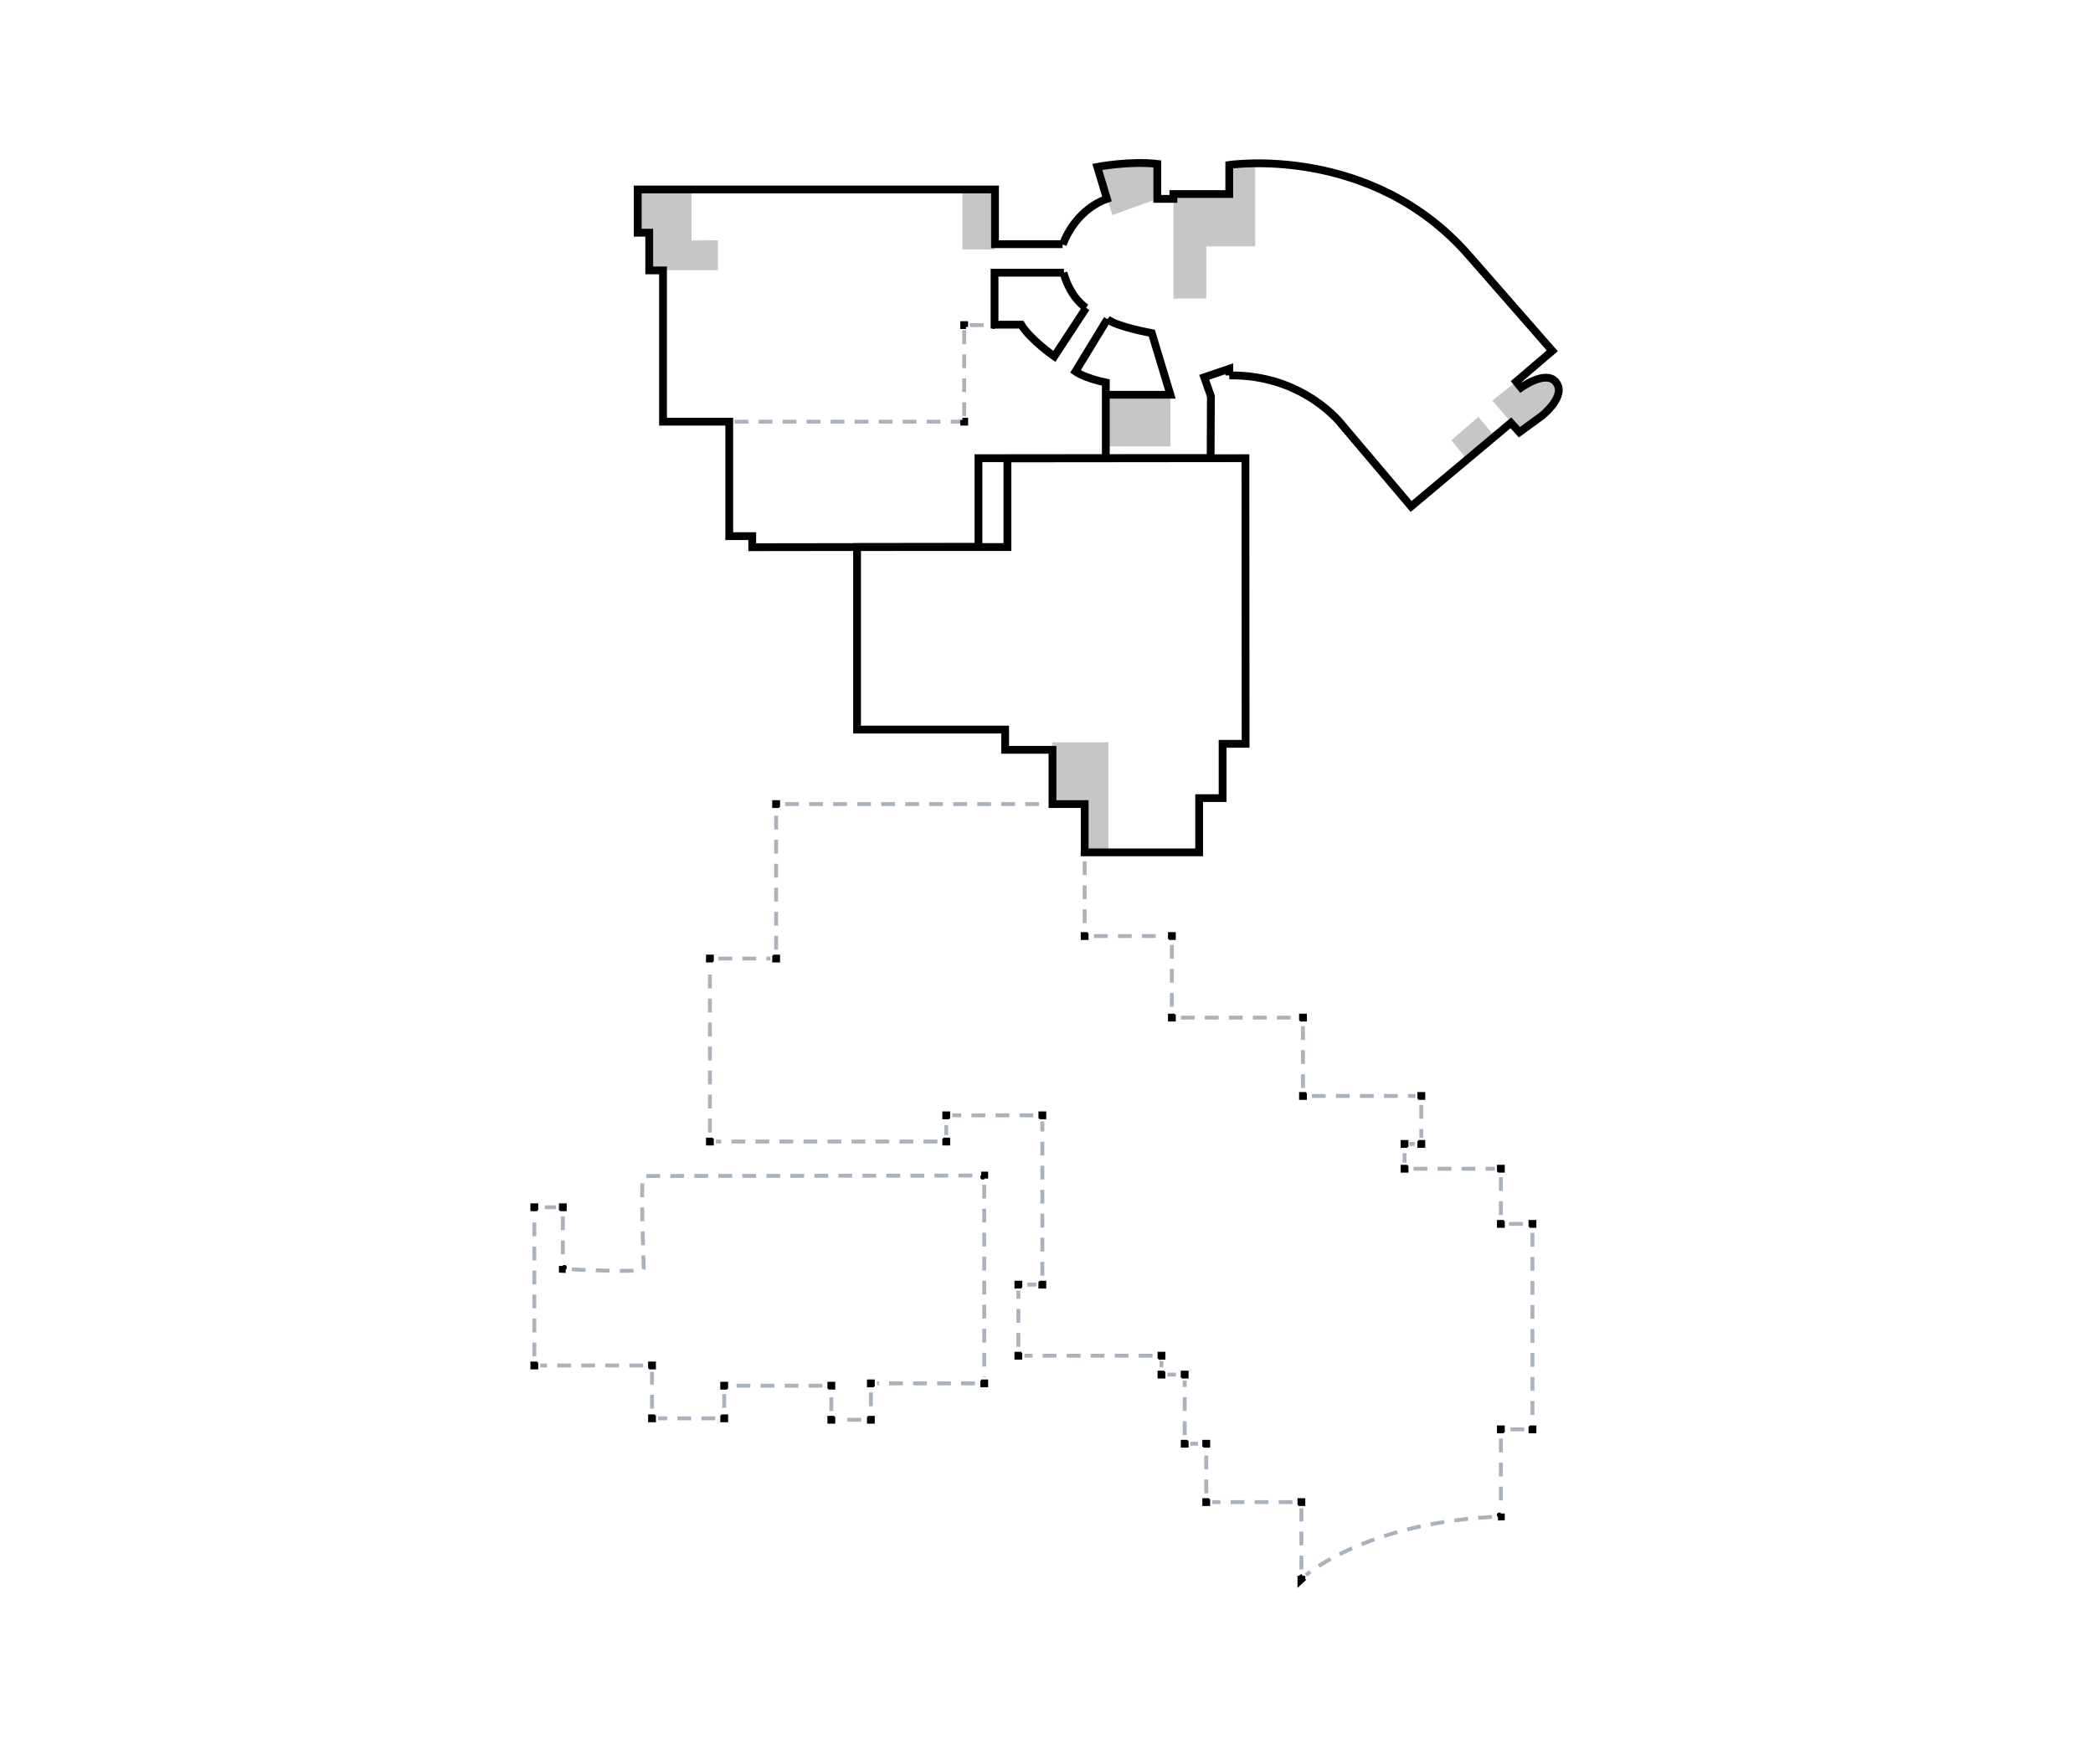
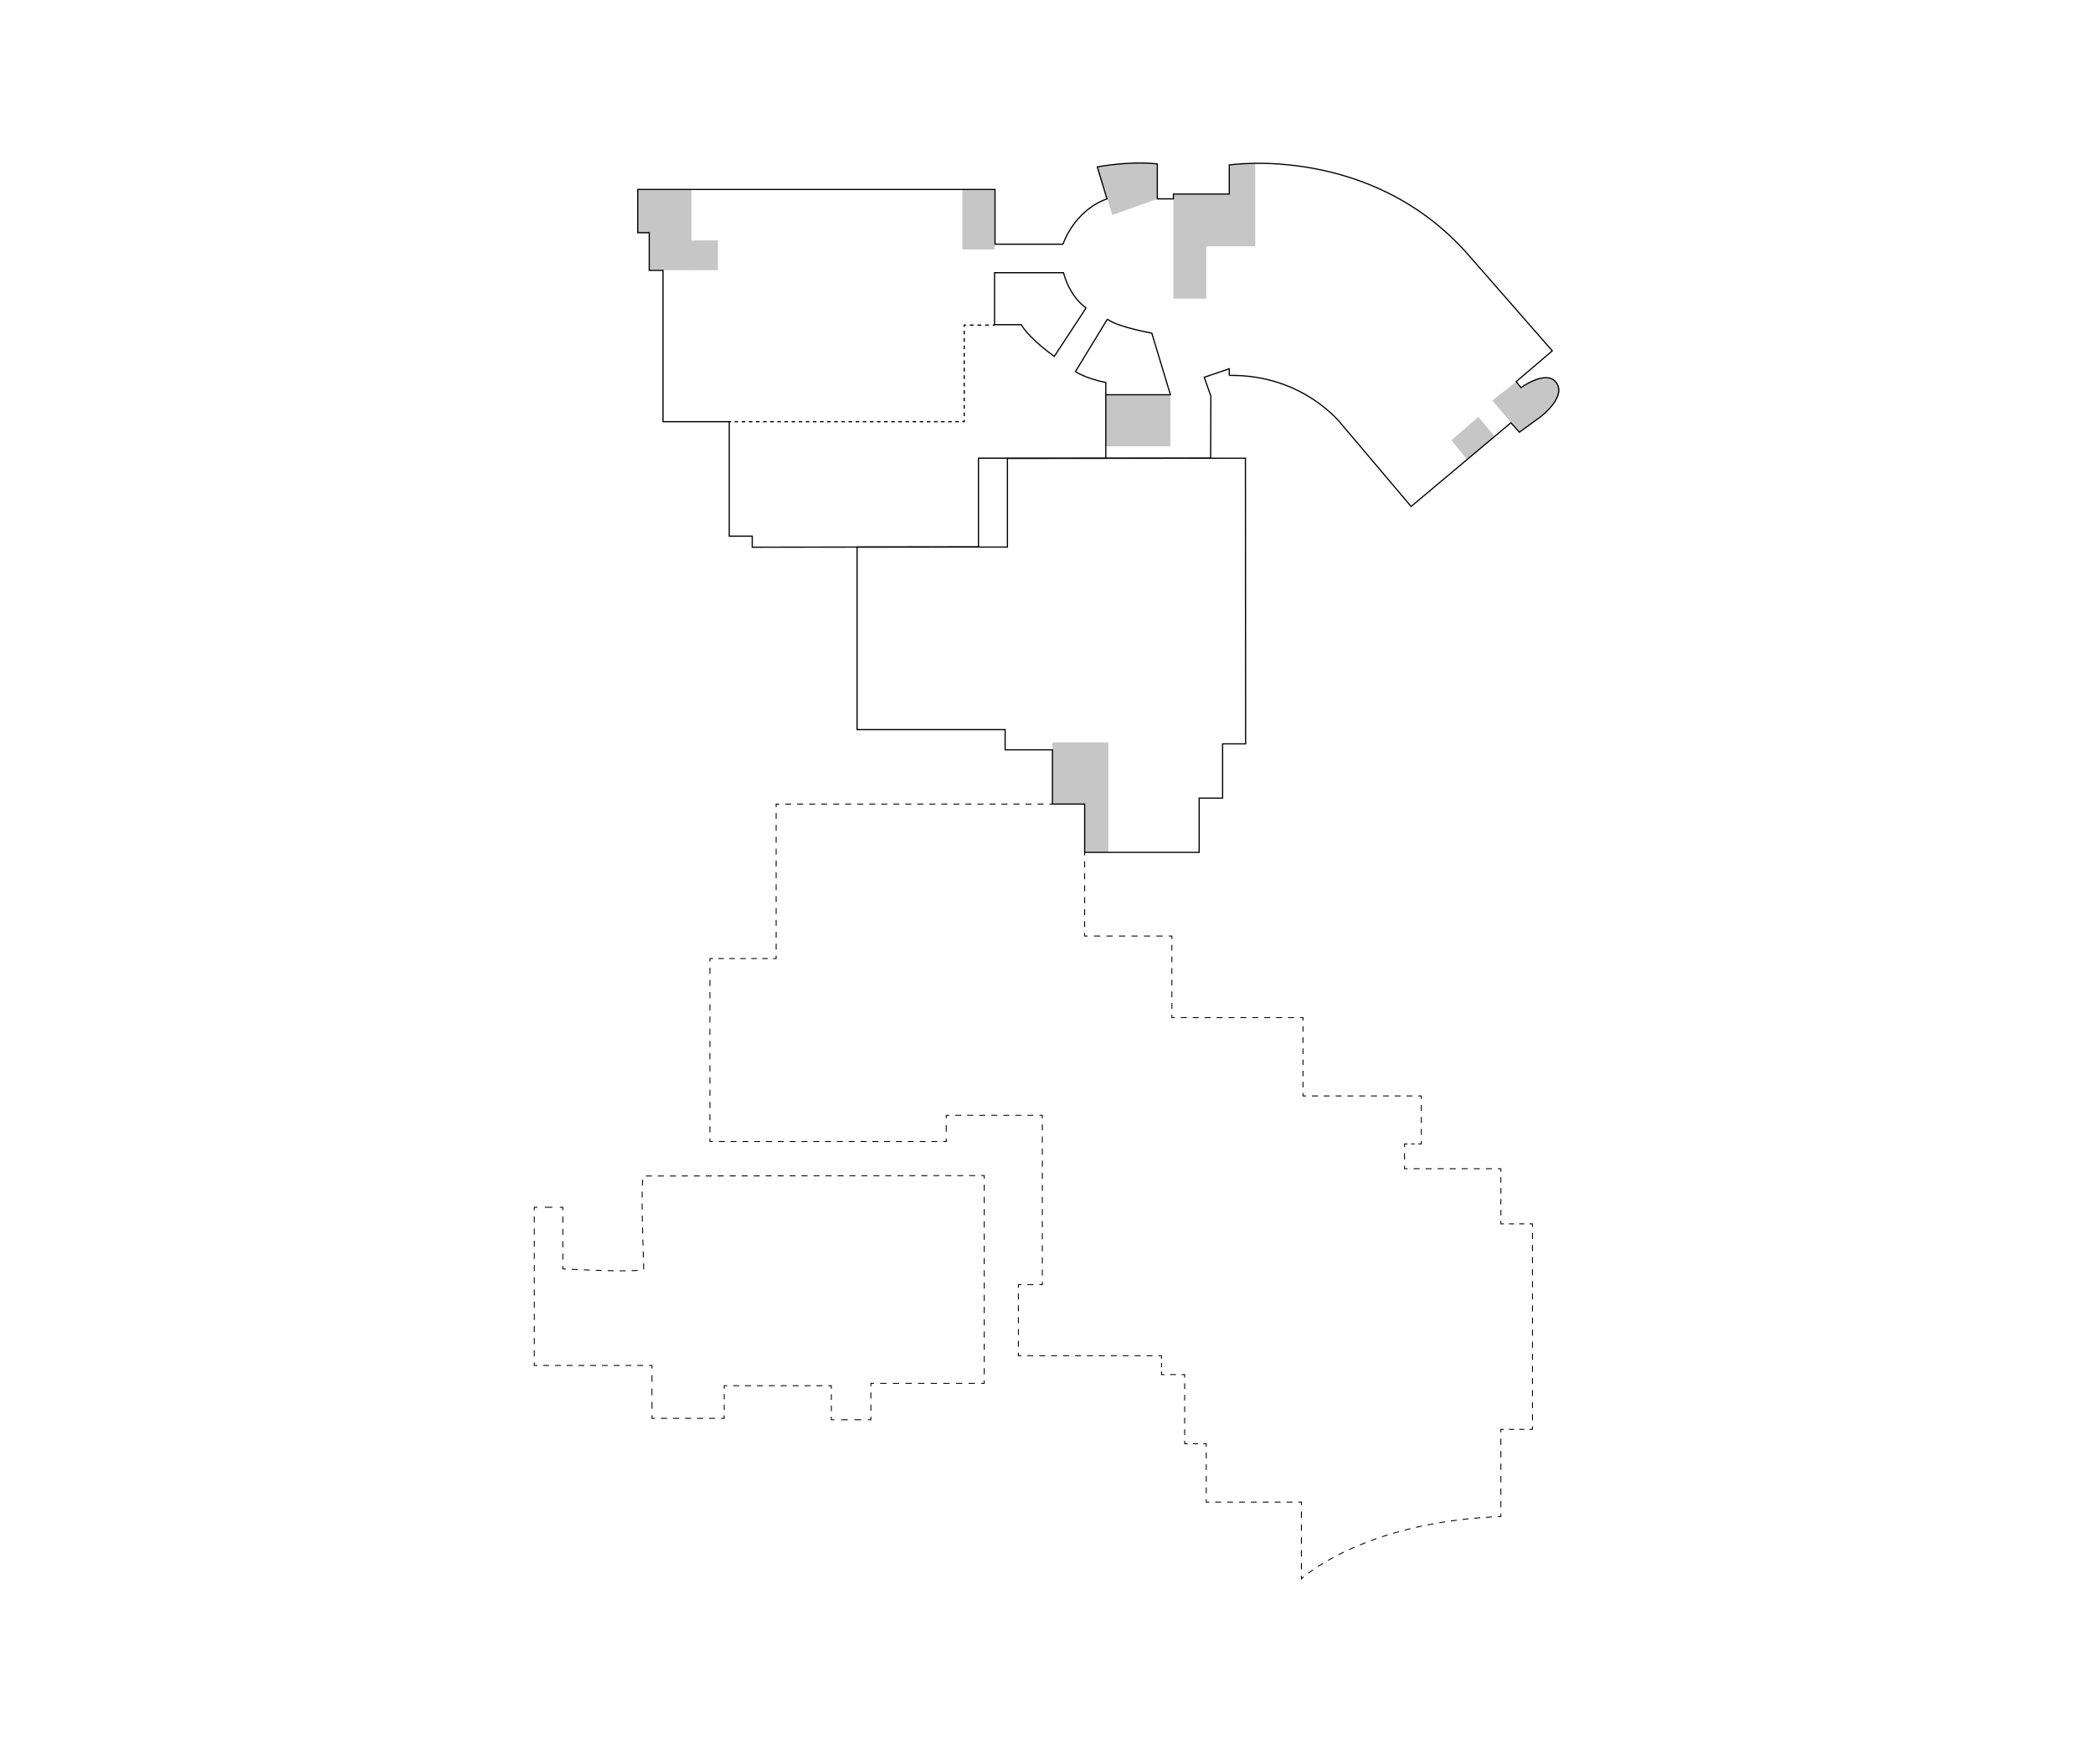
<svg xmlns="http://www.w3.org/2000/svg" viewBox="0 0 6973.28 5874.38">
  <defs>
    <style>
-     .cls-1 { stroke-dasharray: 46 34; fill: none; stroke: #aab2bd; stroke-miterlimit: 10; stroke-width: 13px; }
-     .cls-2 { fill: none; stroke: #aab2bd; stroke-miterlimit: 10; stroke-width: 13px; stroke-dasharray: 46 34; }
-     .cls-3 { fill: none; stroke: #000; stroke-miterlimit: 10; stroke-width: 26px; }
-     .cls-4 { fill: none; stroke: #aab2bd; stroke-miterlimit: 10; stroke-width: 13px; stroke-dasharray: 46 34; }
-     .cls-5 { fill: none; stroke: #aab2bd; stroke-miterlimit: 10; stroke-width: 13px; stroke-dasharray: 46 34; }
-     .cls-6 { fill: none; stroke: #aab2bd; stroke-miterlimit: 10; stroke-width: 13px; stroke-dasharray: 46 34; }
-     .cls-7 { fill: none; stroke: #aab2bd; stroke-miterlimit: 10; stroke-width: 13px; stroke-dasharray: 46 34; }
-     .cls-8 { fill: none; stroke: #aab2bd; stroke-miterlimit: 10; stroke-width: 13px; stroke-dasharray: 46 34; }
-     .cls-9 { fill: none; stroke: #aab2bd; stroke-miterlimit: 10; stroke-width: 13px; stroke-dasharray: 46 34; }
-     .cls-10 { fill: none; stroke: #aab2bd; stroke-miterlimit: 10; stroke-width: 13px; stroke-dasharray: 46 34; }
-     .cls-11 { fill: none; stroke: #aab2bd; stroke-miterlimit: 10; stroke-width: 13px; stroke-dasharray: 46 34; }
-     .cls-12 { fill: none; stroke: #aab2bd; stroke-miterlimit: 10; stroke-width: 13px; stroke-dasharray: 46 34; }
-     .cls-13 { fill: none; stroke: #aab2bd; stroke-miterlimit: 10; stroke-width: 13px; stroke-dasharray: 46 34; }
-     .cls-14 { fill: none; stroke: #aab2bd; stroke-miterlimit: 10; stroke-width: 13px; stroke-dasharray: 46 34; }
-     .cls-15 { fill: none; stroke: #aab2bd; stroke-miterlimit: 10; stroke-width: 13px; stroke-dasharray: 46 34; }
-     .cls-16 { fill: none; stroke: #aab2bd; stroke-miterlimit: 10; stroke-width: 13px; stroke-dasharray: 46 34; }
-     .cls-17 { fill: none; stroke: #aab2bd; stroke-miterlimit: 10; stroke-width: 13px; stroke-dasharray: 46 34; }
-     .cls-18 { fill: none; stroke: #aab2bd; stroke-miterlimit: 10; stroke-width: 13px; stroke-dasharray: 46 34; }
-     .cls-19 { fill: none; stroke: #aab2bd; stroke-miterlimit: 10; stroke-width: 13px; stroke-dasharray: 46 34; }
-     .cls-20 { fill: none; stroke: #aab2bd; stroke-miterlimit: 10; stroke-width: 13px; stroke-dasharray: 46 34; }
-     .cls-21 { fill: none; stroke: #aab2bd; stroke-miterlimit: 10; stroke-width: 13px; stroke-dasharray: 46 34; }
-     .cls-22 { fill: none; stroke: #aab2bd; stroke-miterlimit: 10; stroke-width: 13px; stroke-dasharray: 46 34; }
-     .cls-23 { fill: none; stroke: #000; stroke-miterlimit: 10; stroke-width: 26px; }
-     .cls-24 { fill: none; stroke: #aab2bd; stroke-miterlimit: 10; stroke-width: 13px; stroke-dasharray: 46 34; }
-     .cls-25 { fill: none; stroke: #aab2bd; stroke-miterlimit: 10; stroke-width: 13px; stroke-dasharray: 46 34; }
-     .cls-26 { fill: none; stroke: #aab2bd; stroke-miterlimit: 10; stroke-width: 13px; stroke-dasharray: 46 34; }
-     .cls-27 { fill: none; stroke: #aab2bd; stroke-miterlimit: 10; stroke-width: 13px; stroke-dasharray: 46 34; }
-     .cls-28 { fill: none; stroke: #aab2bd; stroke-miterlimit: 10; stroke-width: 13px; stroke-dasharray: 46 34; }
-     .cls-29 { fill: none; stroke: #aab2bd; stroke-miterlimit: 10; stroke-width: 13px; stroke-dasharray: 46 34; }
-     .cls-30 { fill: none; stroke: #aab2bd; stroke-miterlimit: 10; stroke-width: 13px; stroke-dasharray: 46 34; }
-     .cls-31 { fill: none; stroke: #aab2bd; stroke-miterlimit: 10; stroke-width: 13px; stroke-dasharray: 46 34; }
-     .cls-32 { fill: none; stroke: #aab2bd; stroke-miterlimit: 10; stroke-width: 13px; stroke-dasharray: 46 34; }
-     .cls-33 { fill: none; stroke: #aab2bd; stroke-miterlimit: 10; stroke-width: 13px; stroke-dasharray: 46 34; }
-     .cls-34 { fill: none; stroke: #aab2bd; stroke-miterlimit: 10; stroke-width: 13px; stroke-dasharray: 46 34; }
-     .cls-35 { fill: none; stroke: #aab2bd; stroke-miterlimit: 10; stroke-width: 13px; stroke-dasharray: 46 34; }
-     .cls-36 { fill: none; stroke: #aab2bd; stroke-miterlimit: 10; stroke-width: 13px; stroke-dasharray: 46 34; }
-     .cls-37 { fill: none; stroke: #aab2bd; stroke-miterlimit: 10; stroke-width: 13px; stroke-dasharray: 46 34; }
-     .cls-38 { fill: none; stroke: #aab2bd; stroke-miterlimit: 10; stroke-width: 13px; stroke-dasharray: 46 34; }
-     .cls-39 { fill: none; stroke: #aab2bd; stroke-miterlimit: 10; stroke-width: 13px; stroke-dasharray: 46 34; }
-     .cls-40 { fill: none; stroke: #aab2bd; stroke-miterlimit: 10; stroke-width: 13px; stroke-dasharray: 46 34; }
-     .cls-41 { fill: none; stroke: #aab2bd; stroke-miterlimit: 10; stroke-width: 13px; stroke-dasharray: 46 34; }
-     .cls-42 { fill: none; stroke: #aab2bd; stroke-miterlimit: 10; stroke-width: 13px; stroke-dasharray: 46 34; }
-     .cls-43 { fill: none; stroke: #aab2bd; stroke-miterlimit: 10; stroke-width: 13px; stroke-dasharray: 46 34; }
-     .cls-44 { fill: none; stroke: #aab2bd; stroke-miterlimit: 10; stroke-width: 13px; stroke-dasharray: 46 34; }
-     .cls-45 { fill: none; stroke: #aab2bd; stroke-miterlimit: 10; stroke-width: 13px; stroke-dasharray: 46 34; }
-     .cls-46 { fill: none; stroke: #aab2bd; stroke-miterlimit: 10; stroke-width: 13px; stroke-dasharray: 46 34; }
-     .cls-47 { fill: none; stroke: #aab2bd; stroke-miterlimit: 10; stroke-width: 13px; stroke-dasharray: 46 34; }
-     .cls-48 { fill: none; stroke: #aab2bd; stroke-miterlimit: 10; stroke-width: 13px; stroke-dasharray: 46 34; }
-     .cls-49 { fill: none; stroke: #aab2bd; stroke-miterlimit: 10; stroke-width: 13px; stroke-dasharray: 46 34; }
-     .cls-50 { fill: none; stroke: #aab2bd; stroke-miterlimit: 10; stroke-width: 13px; stroke-dasharray: 46 34; }
-     .cls-51 { fill: none; stroke: #aab2bd; stroke-miterlimit: 10; stroke-width: 13px; stroke-dasharray: 46 34; }
-     .cls-52 { fill: none; stroke: #aab2bd; stroke-miterlimit: 10; stroke-width: 13px; stroke-dasharray: 46 34; }
-     .cls-53 { fill: #c6c6c6; }
-   </style>
+       .cls-1 {
+         stroke-dasharray: 0 0 17.04 17.04;
+       }
+ 
+       .cls-1, .cls-2, .cls-3, .cls-4, .cls-5, .cls-6, .cls-7, .cls-8, .cls-9, .cls-10, .cls-11, .cls-12, .cls-13, .cls-14, .cls-15, .cls-16, .cls-17, .cls-18, .cls-19, .cls-20, .cls-21, .cls-22, .cls-23, .cls-24, .cls-25, .cls-26, .cls-27, .cls-28, .cls-29, .cls-30, .cls-31, .cls-32, .cls-33, .cls-34, .cls-35, .cls-36, .cls-37, .cls-38, .cls-39, .cls-40, .cls-41, .cls-42, .cls-43, .cls-44, .cls-45, .cls-46, .cls-47, .cls-48, .cls-49, .cls-50, .cls-51, .cls-52 {
+         fill: none;
+         stroke: #000;
+         stroke-miterlimit: 10;
+       }
+ 
+       .cls-1, .cls-2, .cls-5, .cls-6, .cls-7, .cls-8, .cls-9, .cls-10, .cls-12, .cls-13, .cls-14, .cls-15, .cls-16, .cls-17, .cls-18, .cls-19, .cls-20, .cls-21, .cls-22, .cls-23, .cls-24, .cls-25, .cls-27, .cls-28, .cls-29, .cls-30, .cls-31, .cls-32, .cls-33, .cls-34, .cls-35, .cls-36, .cls-37, .cls-38, .cls-39, .cls-40, .cls-41, .cls-42, .cls-43, .cls-44, .cls-45, .cls-46, .cls-47, .cls-48, .cls-49, .cls-50, .cls-51, .cls-52 {
+         stroke-width: 3px;
+       }
+ 
+       .cls-2 {
+         stroke-dasharray: 0 0 19.68 19.68;
+       }
+ 
+       .cls-3, .cls-4, .cls-11, .cls-26 {
+         stroke-width: 4px;
+       }
+ 
+       .cls-4 {
+         stroke-dasharray: 0 0 0 0 0 0 11.86 11.86;
+       }
+ 
+       .cls-5 {
+         stroke-dasharray: 0 0 19.59 19.59;
+       }
+ 
+       .cls-6 {
+         stroke-dasharray: 0 0 20.82 20.82;
+       }
+ 
+       .cls-7 {
+         stroke-dasharray: 0 0 19.79 19.79;
+       }
+ 
+       .cls-8 {
+         stroke-dasharray: 0 0 20.15 20.15;
+       }
+ 
+       .cls-9 {
+         stroke-dasharray: 0 0 22.31 22.31;
+       }
+ 
+       .cls-10 {
+         stroke-dasharray: 0 0 22.35 22.35;
+       }
+ 
+       .cls-11 {
+         stroke-dasharray: 0 0 0 0 0 0 12.39 12.39;
+       }
+ 
+       .cls-12 {
+         stroke-dasharray: 0 0 18.71 18.71;
+       }
+ 
+       .cls-13 {
+         stroke-dasharray: 0 0 20.86 20.86;
+       }
+ 
+       .cls-14 {
+         stroke-dasharray: 0 0 19.13 19.13;
+       }
+ 
+       .cls-15 {
+         stroke-dasharray: 0 0 20.07 20.07;
+       }
+ 
+       .cls-16 {
+         stroke-dasharray: 0 0 19.86 19.86;
+       }
+ 
+       .cls-17 {
+         stroke-dasharray: 0 0 19.85 19.85;
+       }
+ 
+       .cls-18 {
+         stroke-dasharray: 0 0 20.02 20.02;
+       }
+ 
+       .cls-19 {
+         stroke-dasharray: 0 0 20.59 20.59;
+       }
+ 
+       .cls-20 {
+         stroke-dasharray: 0 0 17.75 17.75;
+       }
+ 
+       .cls-21 {
+         stroke-dasharray: 0 0 19.97 19.97;
+       }
+ 
+       .cls-22 {
+         stroke-dasharray: 0 0 19.7 19.7;
+       }
+ 
+       .cls-24 {
+         stroke-dasharray: 0 0 20.24 20.24;
+       }
+ 
+       .cls-25 {
+         stroke-dasharray: 0 0 20.14 20.14;
+       }
+ 
+       .cls-26 {
+         stroke-dasharray: 0 0 0 0 0 0 12.73 12.73;
+       }
+ 
+       .cls-27 {
+         stroke-dasharray: 0 0 19.8 19.8;
+       }
+ 
+       .cls-28 {
+         stroke-dasharray: 0 0 19.36 19.36;
+       }
+ 
+       .cls-29 {
+         stroke-dasharray: 0 0 18.54 18.54;
+       }
+ 
+       .cls-30 {
+         stroke-dasharray: 0 0 21.43 21.43;
+       }
+ 
+       .cls-31 {
+         stroke-dasharray: 0 0 20.38 20.38;
+       }
+ 
+       .cls-32 {
+         stroke-dasharray: 0 0 20.33 20.33;
+       }
+ 
+       .cls-33 {
+         stroke-dasharray: 0 0 24.99 24.99;
+       }
+ 
+       .cls-34 {
+         stroke-dasharray: 0 0 20.8 20.8;
+       }
+ 
+       .cls-35 {
+         stroke-dasharray: 0 0 21.04 21.04;
+       }
+ 
+       .cls-36 {
+         stroke-dasharray: 0 0 11.98 11.98;
+       }
+ 
+       .cls-37 {
+         stroke-dasharray: 0 0 20.05 20.05;
+       }
+ 
+       .cls-38 {
+         stroke-dasharray: 0 0 14.3 14.3;
+       }
+ 
+       .cls-39 {
+         stroke-dasharray: 0 0 19.82 19.82;
+       }
+ 
+       .cls-40 {
+         stroke-dasharray: 0 0 22.44 22.44;
+       }
+ 
+       .cls-41 {
+         stroke-dasharray: 0 0 19.65 19.65;
+       }
+ 
+       .cls-42 {
+         stroke-dasharray: 0 0 19.95 19.95;
+       }
+ 
+       .cls-43 {
+         stroke-dasharray: 0 0 20.01 20.01;
+       }
+ 
+       .cls-44 {
+         stroke-dasharray: 0 0 18.2 18.2;
+       }
+ 
+       .cls-45 {
+         stroke-dasharray: 0 0 19.08 19.08;
+       }
+ 
+       .cls-46 {
+         stroke-dasharray: 0 0 19.91 19.91;
+       }
+ 
+       .cls-53 {
+         fill: #c6c6c6;
+       }
+ 
+       .cls-47 {
+         stroke-dasharray: 0 0 20.28 20.28;
+       }
+ 
+       .cls-48 {
+         stroke-dasharray: 0 0 19.71 19.71;
+       }
+ 
+       .cls-49 {
+         stroke-dasharray: 0 0 17.31 17.31;
+       }
+ 
+       .cls-50 {
+         stroke-dasharray: 0 0 19.96 19.96;
+       }
+ 
+       .cls-51 {
+         stroke-dasharray: 0 0 19.38 19.38;
+       }
+ 
+       .cls-52 {
+         stroke-dasharray: 0 0 18.24 18.24;
+       }
+     </style>
  </defs>
  <g id="mob_L1" data-name="mob L1">
    <g id="Layer_3" data-name="Layer 3">
      <polygon class="cls-53" points="3909.45 646.47 3909.45 994.98 4018.98 994.98 4018.98 740.68 4100.94 740.68 4100.94 646.47 3909.45 646.47" />
      <path class="cls-53" d="m3855.83,546.13v116.43l-150.02,53.95-49.9-160.42s159.57-23.49,199.91-9.96h.01Z" />
      <path class="cls-53" d="m4018.98,820.73h163.15v-277.68l-86.55,6.52.77,96.14-47.49,48.26s-60.51,26.04-60.51,29.11,16.85,79.66,16.85,79.66l13.79,18h0Z" />
      <path class="cls-53" d="m4979.34,1454.33c.45-.38-53.73-65.39-53.73-65.39l-89.87,77.62,51.88,64.7,91.72-76.93h0Z" />
      <path class="cls-53" d="m5051.49,1271.49l16.09,19.91s72-61.27,116.17-18.38-43.86,109.97-43.86,109.97l-77.67,57.01-90.09-105.61,79.37-62.9h0Z" />
      <rect class="cls-53" x="3684.26" y="1315.15" width="215.23" height="171.83" />
    </g>
    <g id="Layer_2" data-name="Layer 2">
      <path class="cls-3" d="m3684.25,1526.55h349.28l.77-206.81-22.21-62.81,83.49-28.34v22.2" />
      <path class="cls-3" d="m3689.61,1063.15c29.87,25.53,147.83,46.72,147.83,46.72l62.04,205.28h-215.23" />
      <path class="cls-3" d="m3543.15,908.53c23.83,86.19,75.55,117.27,75.55,117.27" />
      <path class="cls-3" d="m4095.58,1250.81c248.17-3.83,374.55,163.15,374.55,163.15l231.32,273.45,332.43-278.81,28.34,31.4,73.53-53.62s87.57-67.91,46.72-114.89c-33.7-38.75-114.89,19.91-114.89,19.91l-16.09-19.91,120.26-102.64-277.28-317.11c-325.28-373.79-798.89-302.18-798.89-302.18v96.9h-186.13v16.09h-53.62v-116.43c-92.68-10.72-199.91,9.96-199.91,9.96l32.17,106.47c-111.06,39.83-147.06,152.43-147.06,152.43" />
    </g>
  </g>
  <g id="LEVEL_1_DASH" data-name="LEVEL 1 DASH">
    <g>
      <line class="cls-23" x1="3613.75" y1="2839.8" x2="3613.75" y2="2849.8" />
      <line class="cls-46" x1="3613.75" y1="2869.71" x2="3613.75" y2="3098.69" />
      <polyline class="cls-23" points="3613.75 3108.65 3613.75 3118.65 3623.75 3118.65" />
      <line class="cls-6" x1="3644.56" y1="3118.65" x2="3883.96" y2="3118.65" />
      <polyline class="cls-23" points="3894.37 3118.65 3904.37 3118.65 3904.37 3128.65" />
      <line class="cls-28" x1="3904.37" y1="3148.01" x2="3904.37" y2="3370.67" />
      <polyline class="cls-23" points="3904.37 3380.35 3904.37 3390.35 3914.37 3390.35" />
      <line class="cls-17" x1="3934.22" y1="3390.35" x2="4321.28" y2="3390.35" />
      <polyline class="cls-23" points="4331.21 3390.35 4341.21 3390.35 4341.21 3400.35" />
      <line class="cls-29" x1="4341.21" y1="3418.89" x2="4341.21" y2="3632.13" />
      <polyline class="cls-23" points="4341.21 3641.4 4341.21 3651.4 4351.21 3651.4" />
      <line class="cls-22" x1="4370.9" y1="3651.4" x2="4715.58" y2="3651.4" />
      <polyline class="cls-23" points="4725.43 3651.4 4735.43 3651.4 4735.43 3661.4" />
      <line class="cls-21" x1="4735.43" y1="3681.37" x2="4735.43" y2="3791.22" />
      <polyline class="cls-23" points="4735.43 3801.21 4735.43 3811.21 4725.43 3811.21" />
      <line class="cls-36" x1="4713.45" y1="3811.21" x2="4695.48" y2="3811.21" />
      <polyline class="cls-23" points="4689.49 3811.21 4679.49 3811.21 4679.49 3821.21" />
      <line class="cls-13" x1="4679.49" y1="3842.07" x2="4679.49" y2="3873.36" />
      <polyline class="cls-23" points="4679.49 3883.79 4679.49 3893.79 4689.49 3893.79" />
      <line class="cls-15" x1="4709.56" y1="3893.79" x2="4980.44" y2="3893.79" />
      <polyline class="cls-23" points="4990.47 3893.79 5000.47 3893.79 5000.47 3903.79" />
      <line class="cls-44" x1="5000.47" y1="3921.98" x2="5000.47" y2="4058.48" />
      <polyline class="cls-23" points="5000.47 4067.58 5000.47 4077.58 5010.47 4077.58" />
      <line class="cls-1" x1="5027.52" y1="4077.58" x2="5087.17" y2="4077.58" />
      <polyline class="cls-23" points="5095.69 4077.58 5105.69 4077.58 5105.69 4087.58" />
      <line class="cls-25" x1="5105.69" y1="4107.71" x2="5105.69" y2="4742.07" />
      <polyline class="cls-23" points="5105.69 4752.14 5105.69 4762.14 5095.69 4762.14" />
      <line class="cls-1" x1="5078.64" y1="4762.14" x2="5018.99" y2="4762.14" />
      <polyline class="cls-23" points="5010.47 4762.14 5000.47 4762.14 5000.47 4772.14" />
      <line class="cls-34" x1="5000.47" y1="4792.94" x2="5000.47" y2="5032.09" />
      <path class="cls-23" d="m5000.47,5042.49v10c-3.34.13-6.67.28-9.99.43" />
      <path class="cls-41" d="m4970.86,5053.92c-372.54,21.15-566.79,151.93-619.8,193.6" />
      <path class="cls-23" d="m4343.42,5253.69c-5.05,4.21-7.54,6.57-7.54,6.57v-10" />
      <line class="cls-30" x1="4335.89" y1="5228.83" x2="4335.89" y2="5025.26" />
      <polyline class="cls-23" points="4335.89 5014.55 4335.89 5004.55 4325.89 5004.55" />
      <line class="cls-27" x1="4306.09" y1="5004.55" x2="4038.8" y2="5004.55" />
      <polyline class="cls-23" points="4028.9 5004.55 4018.9 5004.55 4018.9 4994.55" />
      <line class="cls-51" x1="4018.9" y1="4975.16" x2="4018.9" y2="4829.79" />
      <polyline class="cls-23" points="4018.9 4820.1 4018.9 4810.1 4008.9 4810.1" />
      <line class="cls-49" x1="3991.6" y1="4810.1" x2="3965.64" y2="4810.1" />
      <polyline class="cls-23" points="3956.99 4810.1 3946.99 4810.1 3946.99 4800.1" />
      <line class="cls-14" x1="3946.99" y1="4780.97" x2="3946.99" y2="4599.25" />
      <polyline class="cls-23" points="3946.99 4589.69 3946.99 4579.69 3936.99 4579.69" />
      <line class="cls-45" x1="3917.9" y1="4579.69" x2="3889.27" y2="4579.69" />
      <polyline class="cls-23" points="3879.73 4579.69 3869.73 4579.69 3869.73 4569.69" />
      <line class="cls-38" x1="3869.73" y1="4555.39" x2="3869.73" y2="4533.95" />
      <polyline class="cls-23" points="3869.73 4526.8 3869.73 4516.8 3859.73 4516.8" />
      <line class="cls-16" x1="3839.87" y1="4516.8" x2="3412.87" y2="4516.8" />
      <polyline class="cls-23" points="3402.94 4516.8 3392.94 4516.8 3392.94 4506.8" />
      <line class="cls-48" x1="3392.94" y1="4487.09" x2="3392.94" y2="4299.86" />
      <polyline class="cls-23" points="3392.94 4290.01 3392.94 4280.01 3402.94 4280.01" />
      <line class="cls-50" x1="3422.89" y1="4280.01" x2="3452.83" y2="4280.01" />
      <polyline class="cls-23" points="3462.81 4280.01 3472.81 4280.01 3472.81 4270.01" />
      <line class="cls-8" x1="3472.81" y1="4249.86" x2="3472.81" y2="3736.05" />
      <polyline class="cls-23" points="3472.81 3725.97 3472.81 3715.97 3462.81 3715.97" />
      <line class="cls-43" x1="3442.8" y1="3715.97" x2="3172.64" y2="3715.97" />
      <polyline class="cls-23" points="3162.64 3715.97 3152.64 3715.97 3152.64 3725.97" />
      <line class="cls-40" x1="3152.64" y1="3748.41" x2="3152.64" y2="3782.07" />
      <polyline class="cls-23" points="3152.64 3793.29 3152.64 3803.29 3142.64 3803.29" />
      <line class="cls-2" x1="3122.96" y1="3803.29" x2="2385.07" y2="3803.29" />
      <polyline class="cls-23" points="2375.24 3803.29 2365.24 3803.29 2365.24 3793.29" />
      <line class="cls-32" x1="2365.24" y1="3772.96" x2="2365.24" y2="3213.75" />
      <polyline class="cls-23" points="2365.24 3203.58 2365.24 3193.58 2375.24 3193.58" />
      <line class="cls-52" x1="2393.47" y1="3193.58" x2="2566.72" y2="3193.58" />
      <polyline class="cls-23" points="2575.84 3193.58 2585.84 3193.58 2585.84 3183.58" />
      <line class="cls-7" x1="2585.84" y1="3163.8" x2="2585.84" y2="2698.84" />
      <polyline class="cls-23" points="2585.84 2688.95 2585.84 2678.95 2595.84 2678.95" />
      <line class="cls-18" x1="2615.85" y1="2678.95" x2="3486.56" y2="2678.95" />
      <line class="cls-23" x1="3496.56" y1="2678.95" x2="3506.56" y2="2678.95" />
    </g>
    <g>
      <path class="cls-23" d="m3269.14,3916.59c6.54,0,10-.01,10-.01v10" />
      <line class="cls-31" x1="3279.14" y1="3946.96" x2="3279.14" y2="4588.81" />
      <polyline class="cls-23" points="3279.14 4599 3279.14 4609 3269.14 4609" />
      <line class="cls-35" x1="3248.1" y1="4609" x2="2922.04" y2="4609" />
      <polyline class="cls-23" points="2911.52 4609 2901.52 4609 2901.52 4619" />
      <line class="cls-24" x1="2901.52" y1="4639.24" x2="2901.52" y2="4710.07" />
      <polyline class="cls-23" points="2901.52 4720.19 2901.52 4730.19 2891.52 4730.19" />
      <line class="cls-10" x1="2869.17" y1="4730.19" x2="2790.95" y2="4730.19" />
      <polyline class="cls-23" points="2779.78 4730.19 2769.78 4730.19 2769.78 4720.19" />
      <line class="cls-12" x1="2769.78" y1="4701.48" x2="2769.78" y2="4636.01" />
      <polyline class="cls-23" points="2769.78 4626.66 2769.78 4616.66 2759.78 4616.66" />
      <line class="cls-39" x1="2739.96" y1="4616.66" x2="2432.75" y2="4616.66" />
      <polyline class="cls-23" points="2422.84 4616.66 2412.84 4616.66 2412.84 4626.66" />
      <line class="cls-20" x1="2412.84" y1="4644.41" x2="2412.84" y2="4706.55" />
      <polyline class="cls-23" points="2412.84 4715.43 2412.84 4725.43 2402.84 4725.43" />
      <line class="cls-37" x1="2382.79" y1="4725.43" x2="2192.35" y2="4725.43" />
      <polyline class="cls-23" points="2182.33 4725.43 2172.33 4725.43 2172.33 4715.43" />
      <line class="cls-9" x1="2172.33" y1="4693.12" x2="2172.33" y2="4570.42" />
      <polyline class="cls-23" points="2172.33 4559.26 2172.33 4549.26 2162.33 4549.26" />
      <line class="cls-5" x1="2142.74" y1="4549.26" x2="1799.95" y2="4549.26" />
      <polyline class="cls-23" points="1790.16 4549.26 1780.16 4549.26 1780.16 4539.26" />
      <line class="cls-47" x1="1780.16" y1="4518.98" x2="1780.16" y2="4042.42" />
      <polyline class="cls-23" points="1780.16 4032.28 1780.16 4022.28 1790.16 4022.28" />
      <line class="cls-33" x1="1815.15" y1="4022.28" x2="1852.64" y2="4022.28" />
      <polyline class="cls-23" points="1865.14 4022.28 1875.14 4022.28 1875.14 4032.28" />
      <line class="cls-19" x1="1875.14" y1="4052.87" x2="1875.14" y2="4207.27" />
      <path class="cls-23" d="m1875.14,4217.56v10s3.61.2,9.98.52" />
      <path class="cls-42" d="m1905.05,4229.07c70.21,3.35,239.71,10.22,239.71-1.51,0-14.79-12.18-309.45,0-309.45,11.21,0,963.72-1.3,1114.4-1.5" />
    </g>
  </g>
  <g id="occ_L1" data-name="occ L1">
    <g id="Layer_3-2" data-name="Layer 3">
      <polygon class="cls-53" points="2304 631.25 2304 801.3 2304 900.1 2163.06 900.1 2163.06 775.25 2124.76 775.25 2124.76 631.25 2304 631.25" />
      <polygon class="cls-53" points="2392.08 800.53 2392.08 900.1 2304 900.1 2304 801.3 2392.08 800.53" />
      <rect class="cls-53" x="3206.3" y="631.25" width="107.23" height="199.91" />
    </g>
    <g id="Layer_2-2" data-name="Layer 2">
      <path class="cls-3" d="m3689.61,1063.15l-106.46,174.75s29.62,21.62,101.11,36.6v252.05h-424.34v295.54l-753.7,1v-36.77h-76.6v-381.45h-220.6v-504h-45.96v-125.62h-38.3v-144h1190.3v182.3h225.19" />
      <path class="cls-3" d="m3618.69,1025.8l-106.01,161.54s-80.68-56.17-110.3-105.7h-88.85v-173.11h231.32" />
    </g>
    <g id="Layer_4" data-name="Layer 4">
      <g>
        <line class="cls-3" x1="2429.62" y1="1404.87" x2="2435.62" y2="1404.87" />
        <line class="cls-4" x1="2447.47" y1="1404.87" x2="3200.49" y2="1404.87" />
        <polyline class="cls-3" points="3206.42 1404.87 3212.42 1404.87 3212.42 1398.87" />
        <line class="cls-11" x1="3212.42" y1="1386.48" x2="3212.42" y2="1095.36" />
        <polyline class="cls-3" points="3212.42 1089.17 3212.42 1083.17 3218.42 1083.17" />
        <line class="cls-26" x1="3231.15" y1="1083.17" x2="3301.17" y2="1083.17" />
        <line class="cls-3" x1="3307.53" y1="1083.17" x2="3313.53" y2="1083.17" />
      </g>
    </g>
  </g>
  <g id="perry_L1" data-name="perry L1">
    <g id="Layer_3-3" data-name="Layer 3">
      <polyline class="cls-53" points="3506.56 2678.95 3506.56 2473.16 3692.77 2473.16 3692.77 2839.8 3613.8 2839.8 3613.8 2678.95" />
    </g>
    <g id="Layer_2-3" data-name="Layer 2">
      <polygon class="cls-3" points="4149.45 1526.55 4149.97 2478.27 4073.37 2478.27 4073.37 2659.04 3995.25 2659.04 3995.25 2839.8 3613.8 2839.8 3613.8 2678.95 3506.56 2678.95 3506.56 2498.18 3348.78 2498.18 3348.78 2430.78 2855.5 2430.78 2855.5 1822.61 3356.44 1822.61 3356.44 1527.32 4149.45 1526.55" />
    </g>
  </g>
</svg>
